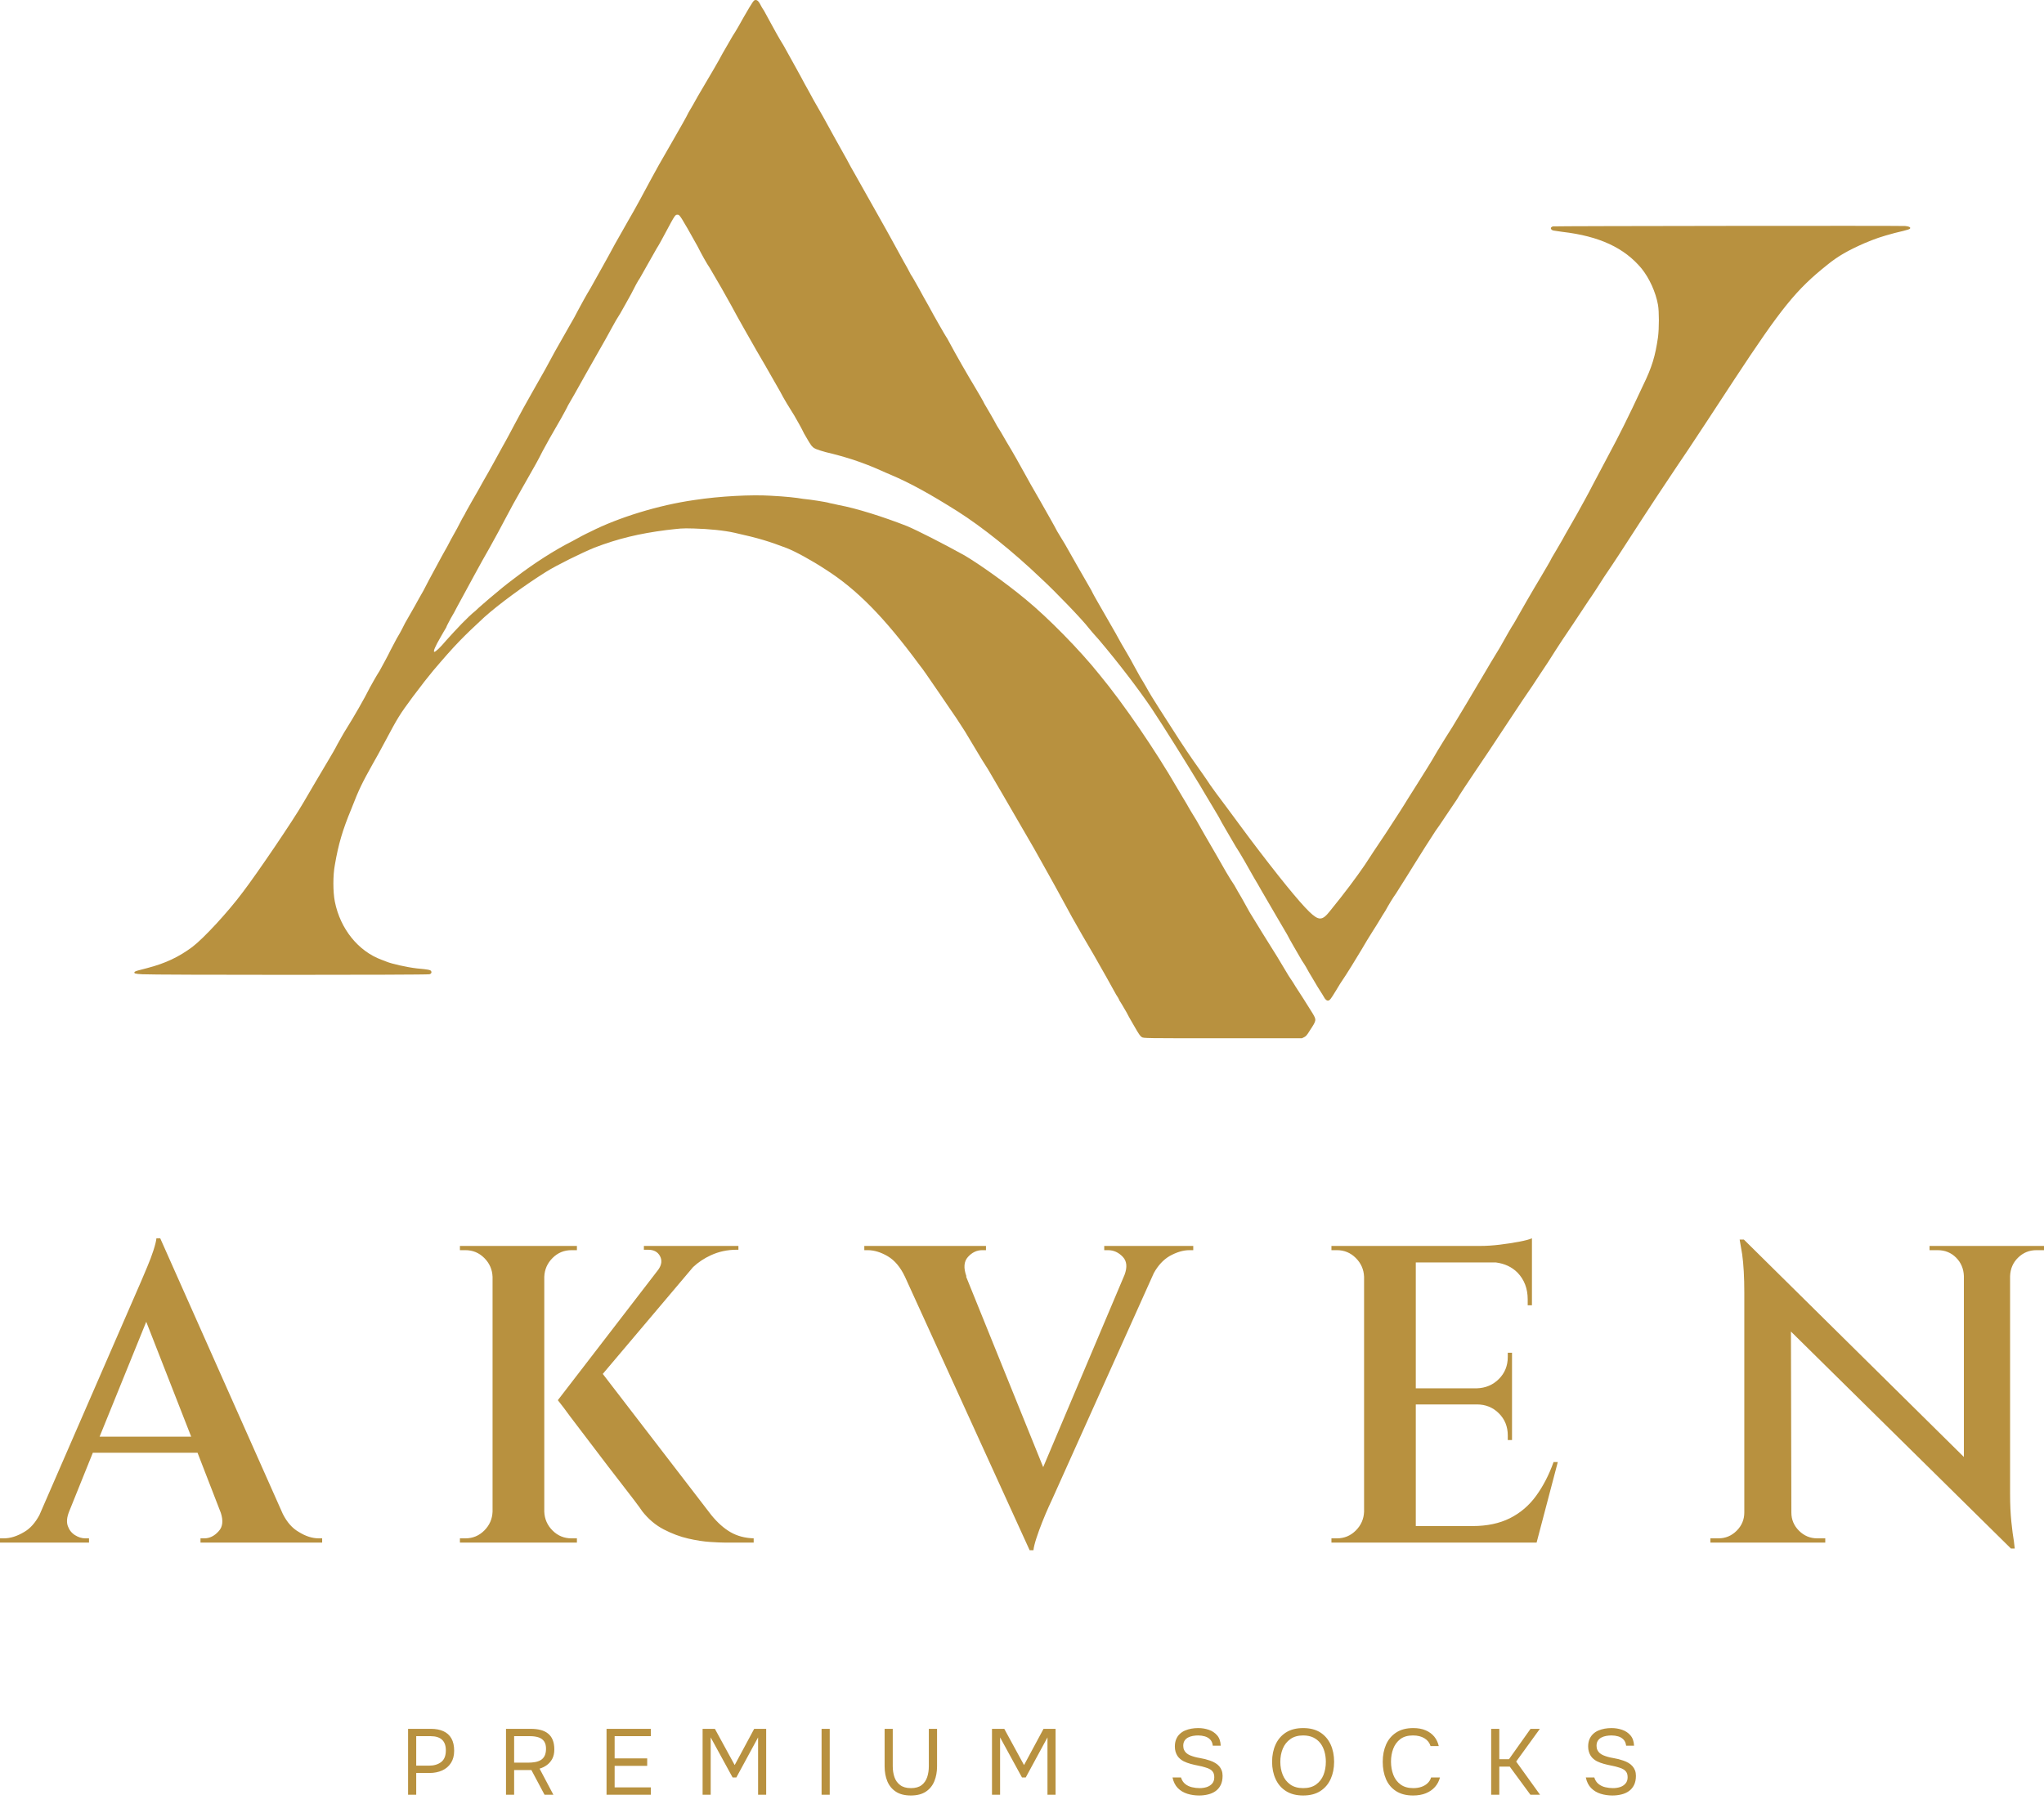
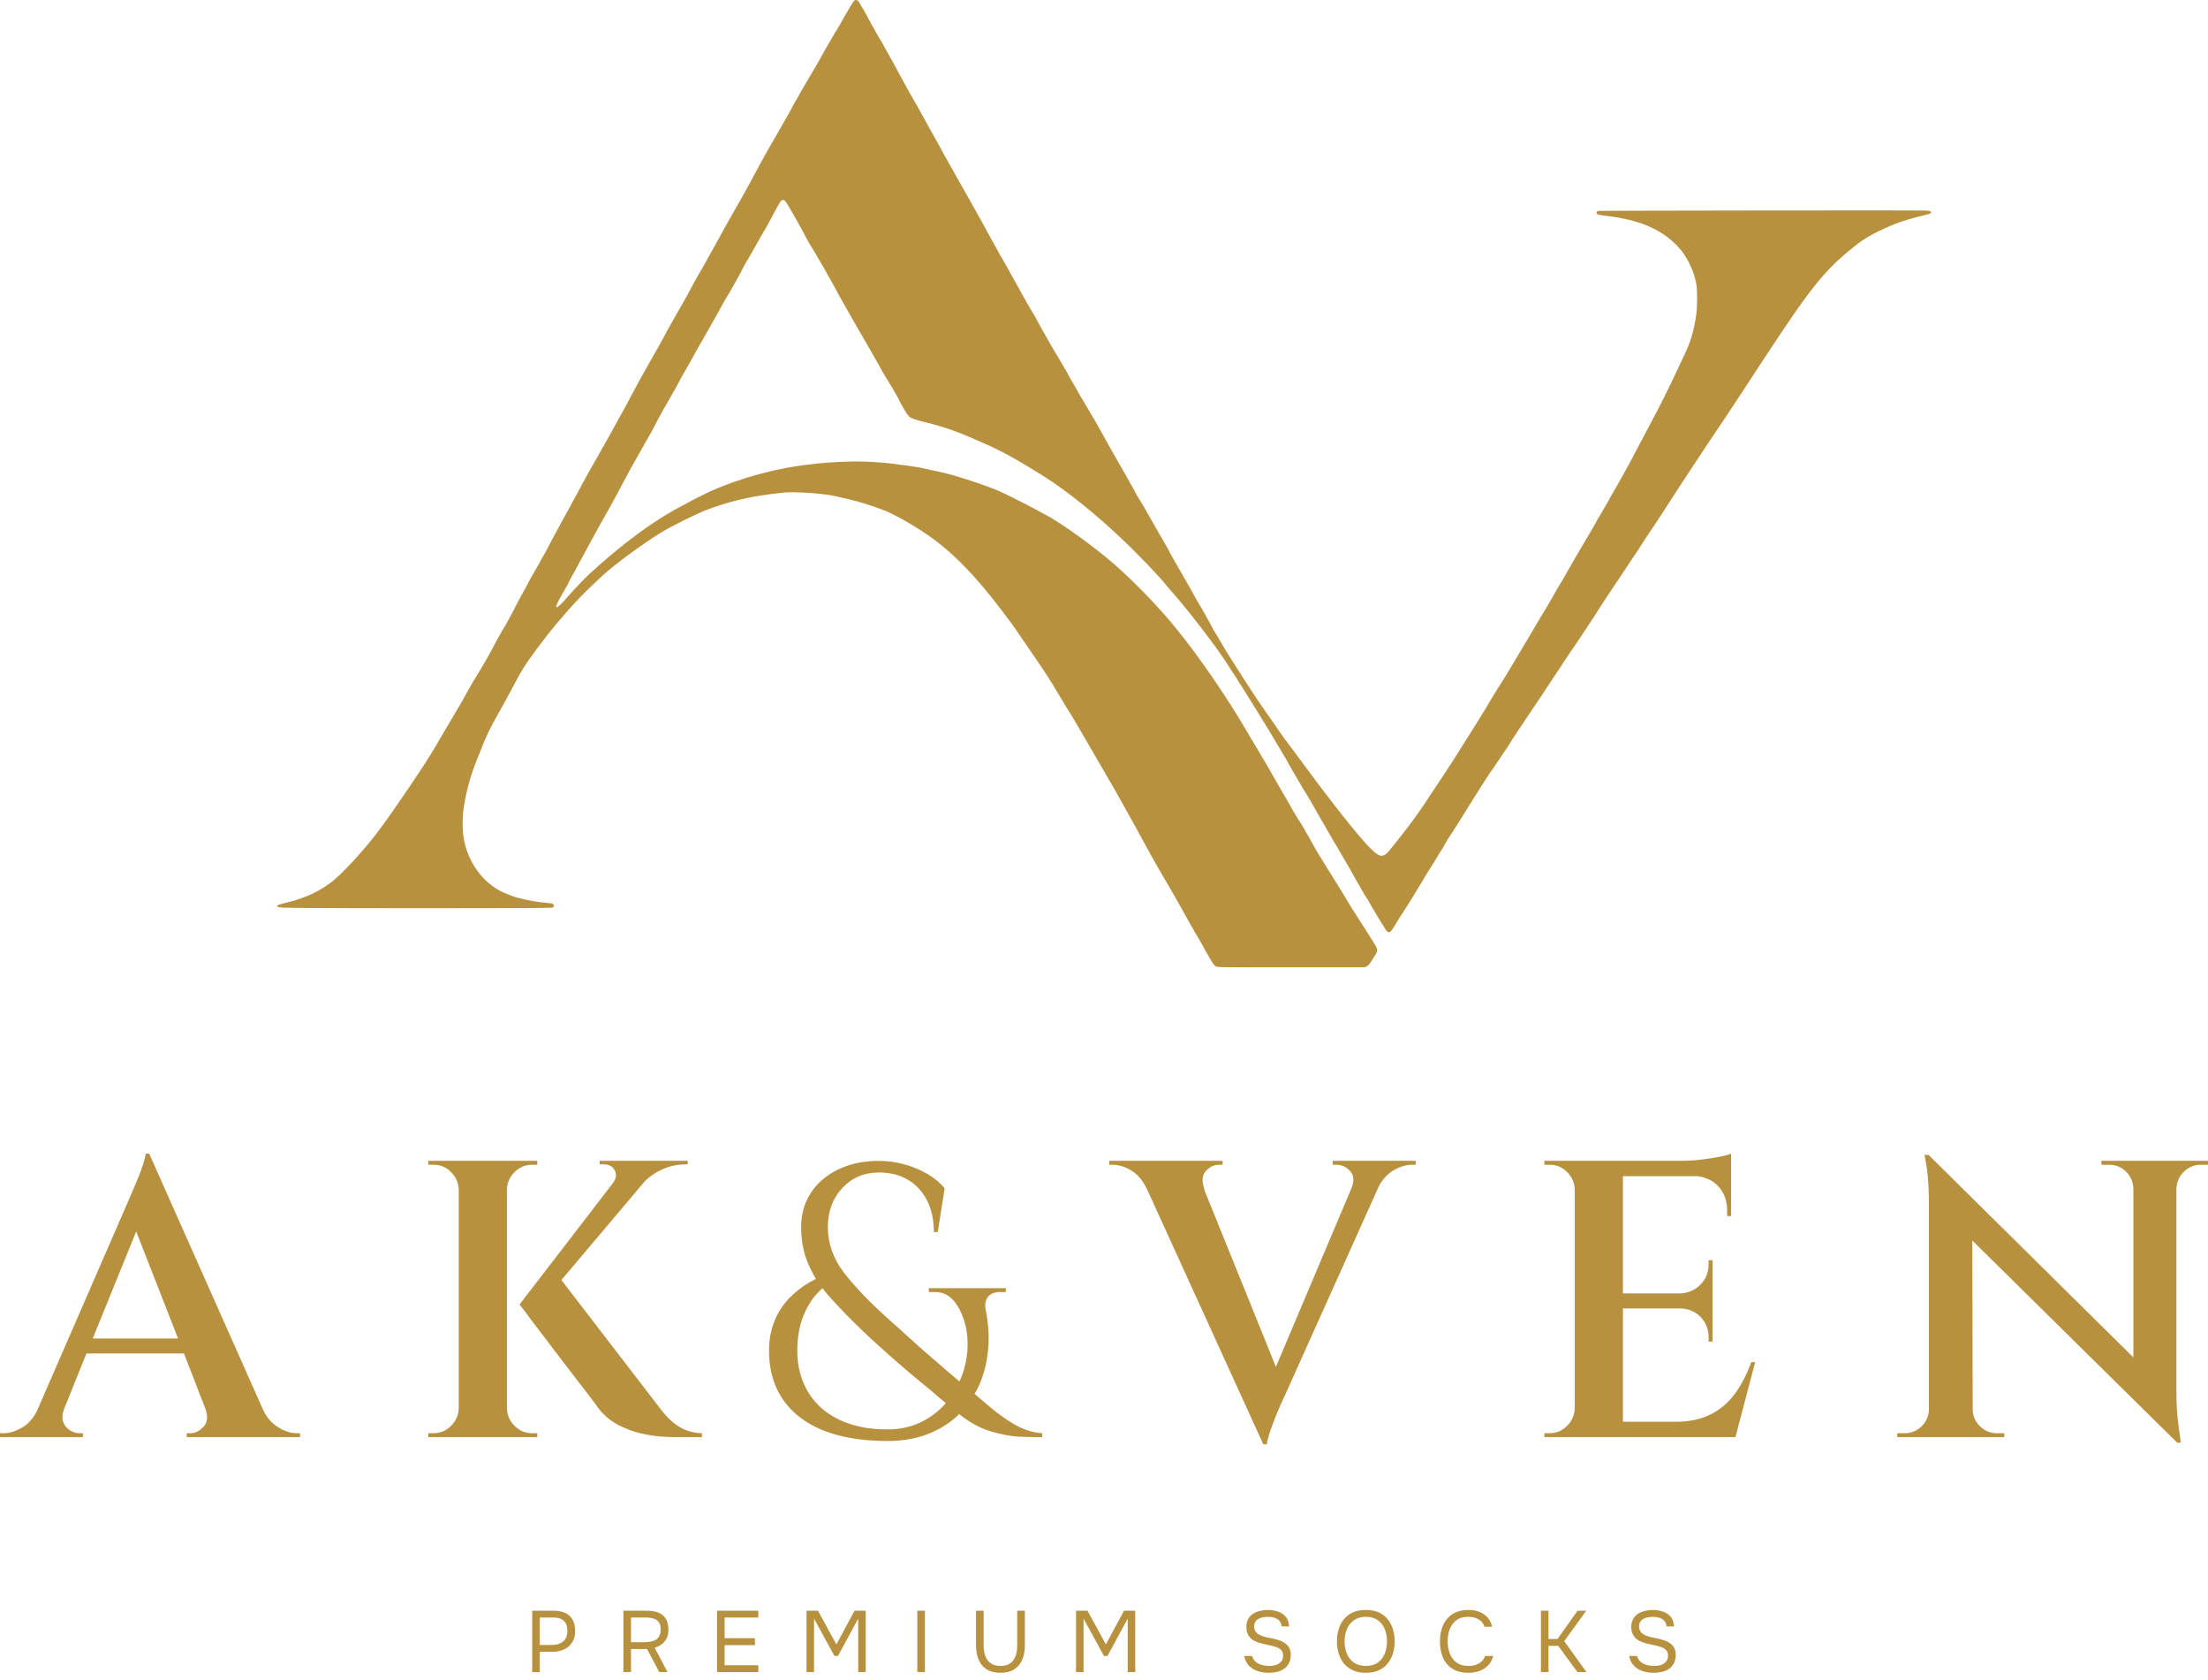
- <svg xmlns="http://www.w3.org/2000/svg" viewBox="0 0 482.2 425.5" role="img" aria-label="AKVEN">
-   <g transform="translate(31.56 0) scale(0.92105)">
+ <svg xmlns="http://www.w3.org/2000/svg" viewBox="0 0 559.29 425.5" role="img" aria-label="AK&amp;VEN">
+   <g transform="translate(70.1 0) scale(0.92105)">
    <path fill="#B8913F" fill-rule="evenodd" d="M258.2 265.7C257.8 265.5 257.4 264.9 256.2 262.8C255.8 262.1 254.9 260.6 254.3 259.4C253.6 258.2 252.8 256.8 252.5 256.4C252.3 255.9 251.9 255.2 251.6 254.8C251.3 254.3 250.2 252.3 249.1 250.3C246.3 245.3 245.7 244.3 243 239.7C240.5 235.3 239.9 234.3 238.2 231.1C234.9 225 233.2 222.1 230.6 217.4C222.8 204 221.3 201.3 218.8 197.1C218 195.9 216.6 193.6 215.6 191.9C214.6 190.2 213.4 188.2 212.9 187.4C212.4 186.6 211.4 185.1 210.7 184C209.9 182.9 208 180 206.4 177.7C202.6 172.2 202.6 172.1 201.2 170.3C192.2 158.1 185.2 151 177.2 145.9C173.7 143.6 169.5 141.3 167.2 140.4C162.7 138.7 160.2 137.9 153.9 136.5C151.3 135.9 147.2 135.5 143.5 135.4C140.1 135.3 140.1 135.4 136.4 135.8C129.4 136.7 124 138 118 140.3C114.8 141.6 108.3 144.8 105.6 146.5C100 150 93.5 154.8 89.8 158.1C84.3 163.2 82.3 165.2 76.7 171.8C75.3 173.5 74.1 175 71.4 178.6C68 183.2 67.6 183.9 64.4 189.9C63.3 192 61.8 194.7 61.1 195.9C58.6 200.4 57.7 202.1 55.7 207.3C53.5 212.6 52.4 216.3 51.5 221.6C51 224.2 51 228.5 51.5 231C52.9 238 57.5 243.7 63.5 245.9C64 246.1 64.6 246.3 64.8 246.4C66 246.9 69.9 247.8 72.5 248.1C75.8 248.4 75.8 248.5 76.1 248.7C76.4 249.1 76.2 249.5 75.7 249.6C75.1 249.8 4.9 249.8 2.2 249.6C0.3 249.5 0 249.4 0.2 249C0.4 248.8 1.1 248.6 3.5 248C8.1 246.8 11.5 245.2 15 242.6C17.9 240.4 24.1 233.7 27.9 228.6C31.5 223.9 40.8 210.2 43.4 205.7C45 203 48 197.8 50 194.5C50.6 193.5 51.6 191.8 52.2 190.6C52.9 189.4 53.8 187.7 54.4 186.8C56.4 183.6 59 179.1 60.5 176.1C61 175.2 62.1 173.2 63 171.8C63.8 170.3 65.1 168 65.7 166.7C66.4 165.4 67.3 163.6 67.8 162.8C68.3 162 69 160.6 69.5 159.6C70 158.7 71.1 156.8 71.9 155.4C72.7 154 73.7 152.1 74.2 151.3C74.9 149.9 75.8 148.2 78.9 142.5C79.3 141.7 80 140.6 80.3 140C80.6 139.4 81.7 137.3 82.8 135.4C83.8 133.4 84.7 131.8 84.8 131.7C84.8 131.6 85.6 130.2 86.5 128.6C87.5 126.9 88.8 124.6 89.5 123.3C90.2 122.1 91.4 120 92.1 118.7C94.1 115 95.2 113.1 95.3 112.9C95.3 112.9 96.4 110.9 97.6 108.6C98.8 106.3 100.8 102.7 102 100.6C103.2 98.5 104.7 95.8 105.4 94.6C107.1 91.4 108.2 89.4 111.7 83.3C112.3 82.3 113.3 80.5 113.9 79.3C114.6 78 115.9 75.6 117 73.8C119.6 69.1 120.9 66.9 123.2 62.6C124.3 60.6 125.9 57.9 126.6 56.6C128.2 53.9 130.9 48.9 132.6 45.7C134 43.1 134.4 42.4 138.2 35.8C139.8 33 141.6 29.9 142.1 28.8C142.7 27.8 143.8 25.9 144.5 24.6C148.1 18.5 149.7 15.8 150.8 13.7C151.5 12.5 152.7 10.4 153.4 9.2C154.2 8 155.4 5.9 156.1 4.6C158.7 0.1 158.8 0 159.3 0C159.7 0 160 0.3 160.4 1C160.5 1.2 160.9 2 161.4 2.7C161.8 3.4 162.6 4.9 163.2 6C163.8 7.1 165.2 9.7 166.4 11.6C168.5 15.4 170.7 19.3 171.9 21.6C172.3 22.3 173.3 24.1 174.1 25.6C174.9 27 176 28.9 176.5 29.8C177.6 31.8 181 38 182.6 40.8C183.3 42.1 184.2 43.8 184.7 44.6C186.2 47.2 187.7 50 190.5 54.9C192.4 58.3 193.1 59.5 193.8 60.8C194.6 62.3 196.1 65 197.2 67C197.8 68 198.6 69.5 199 70.3C199.5 71 200.4 72.7 201.1 73.9C201.8 75.2 202.9 77.2 203.6 78.4C204.3 79.7 205.4 81.7 206.1 82.9C206.8 84.1 207.8 85.9 208.4 86.8C210.8 91.3 213.7 96.3 215.4 99.1C216.4 100.8 217.6 102.8 217.9 103.5C218.3 104.2 219.1 105.5 219.6 106.4C220.1 107.3 220.8 108.5 221.1 109.1C221.5 109.7 222.6 111.5 223.6 113.3C225.3 116.1 226.8 118.8 228.4 121.7C228.7 122.3 230.4 125.3 232.2 128.4C233.9 131.4 235.9 134.9 236.5 136.1C237.2 137.2 238.1 138.8 238.5 139.4C239.4 141 244 149.1 245.3 151.3C245.7 152.2 246.6 153.7 247.1 154.6C247.6 155.5 248.8 157.6 249.8 159.3C250.8 161 252.2 163.5 252.9 164.8C254.4 167.4 255.1 168.5 256.1 170.4C256.5 171.1 257.2 172.4 257.7 173.3C258.2 174.1 258.9 175.3 259.3 176C260 177.3 261.4 179.6 262.7 181.6C266.7 187.9 269.3 191.9 271.4 194.9C273.1 197.3 274.8 199.7 275.7 201.1C276.1 201.7 278 204.3 279.9 206.8C281.8 209.4 284.5 213 285.9 214.9C292.9 224.2 298.5 231.1 301.1 233.6C303.5 235.9 304.4 235.9 306.3 233.5C310.3 228.6 313.1 224.8 315.3 221.6C316 220.5 318.5 216.7 320.8 213.3C323.1 209.8 325.6 205.9 326.3 204.7C327.1 203.5 328.1 201.8 328.7 200.9C330.8 197.5 331.9 195.9 333.9 192.4C335.1 190.4 336.8 187.7 337.7 186.3C339.1 184 342.9 177.7 346 172.4C346.5 171.5 348.3 168.5 349.9 165.9C351.4 163.2 353 160.4 353.5 159.7C354.9 157.2 358.4 151.1 360.4 147.8C361.5 145.9 362.8 143.8 363.2 142.9C363.7 142.1 364.9 140 365.9 138.3C366.8 136.6 368.6 133.6 369.7 131.6C370.8 129.6 372.6 126.4 373.6 124.4C375.4 121 375.7 120.4 378.1 115.9C380.1 112.2 382.8 106.9 386.5 98.9C388.9 94 389.7 91.2 390.4 86.4C390.7 84.1 390.7 79.8 390.4 78.1C389.8 74.8 388.2 71.3 386.2 68.8C381.8 63.5 375.4 60.5 365.9 59.4C364.7 59.2 363.6 59.1 363.4 59C362.8 58.7 362.8 58.2 363.5 58C363.9 57.9 452.2 57.8 453.7 57.9C454.7 58 455 58.2 455 58.4C455 58.7 454.8 58.8 451 59.7C447.3 60.7 446.2 61.1 443.3 62.3C439.2 64.1 436.5 65.6 433.7 67.9C425.8 74.2 422 78.9 409.9 97.3C405.6 103.9 400 112.4 398.2 115.1C397.8 115.7 396.6 117.5 395.5 119.1C394.4 120.7 393 122.9 392.3 123.9C390.6 126.4 382.7 138.5 380.6 141.8C379.7 143.2 377.9 145.9 376.6 147.8C375.4 149.7 373.6 152.5 372.6 153.9C369.5 158.6 367.3 161.9 365.8 164.1C365 165.3 363.4 167.8 362.2 169.7C361 171.5 359.2 174.2 358.3 175.6C357.3 177 354.3 181.5 351.6 185.6C348.9 189.7 345.2 195.3 343.4 197.9C341.6 200.6 339.5 203.7 338.9 204.8C338.2 205.8 336.9 207.8 336 209.1C335.1 210.5 333.9 212.2 333.4 212.9C332 215 329.5 219 328 221.4C326.7 223.5 325.9 224.8 323.3 228.9C322.5 230 321.3 232 320.6 233.3C319.8 234.5 318.5 236.8 317.5 238.3C316.6 239.7 315.2 242 314.4 243.4C312.7 246.2 311.1 248.9 309 252C308.3 253.2 307.4 254.6 307.1 255.1C306.4 256.2 306.1 256.5 305.6 256.3C305.4 256.2 305.1 255.9 305 255.7C304.9 255.5 304.1 254.2 303.2 252.8C302.4 251.4 301.4 249.8 301 249.1C300.7 248.5 299.9 247.1 299.2 246.1C297.7 243.5 296.1 240.8 295.4 239.4C294.3 237.6 291.1 232 288.8 228.1C288.3 227.2 287.5 225.8 287 225C285.6 222.5 283.4 218.6 282.2 216.8C280.2 213.3 278.8 211.1 277.9 209.3C276.8 207.4 275.8 205.8 274.8 204.1C274.4 203.4 273.7 202.3 273.2 201.4C269.5 195.3 263.9 186.3 260.7 181.5C257.4 176.6 252.2 169.8 247.2 163.9C246.1 162.7 245 161.4 244.6 160.9C243.1 158.9 236 151.5 232.4 148.2C225.2 141.3 217.3 135 211 131C204 126.6 199 123.8 193.8 121.6C193 121.3 192 120.8 191.5 120.6C186.8 118.5 182.6 117.1 177.1 115.8C175 115.2 174.2 114.9 173.8 114.4C173.5 114.2 172.6 112.7 171.7 111.1C170.9 109.4 169.7 107.4 169.2 106.5C168 104.6 166.4 102 165.6 100.4C162.3 94.6 160.4 91.3 159.5 89.8C157.8 86.8 154.8 81.6 153 78.2C151.3 75.1 149.8 72.5 147.5 68.6C146.8 67.6 145.4 65.1 144.4 63.1C140 55.2 139.8 55 139.3 55C138.7 55 138.7 54.9 136.2 59.6C135.5 60.9 134.5 62.8 133.9 63.7C132 67.1 130.2 70.2 129.6 71.3C129.2 71.8 128.2 73.7 127.4 75.3C126.5 77 125.2 79.2 124.6 80.3C123.9 81.4 123 82.9 122.6 83.7C121.7 85.4 121.3 86.1 115.9 95.6C113.5 99.9 111.7 103.1 111.2 103.9C111 104.4 110.2 105.8 109.5 107.1C106.6 112.1 106 113.2 104.7 115.6C103.5 118 102.7 119.4 100.7 122.9C100.2 123.7 98.7 126.5 97.2 129.1C95.8 131.8 94 135 93.3 136.4C92.6 137.7 91.6 139.5 91.1 140.4C90.3 141.8 88.2 145.5 87.2 147.4C86.7 148.3 84.1 153.1 82.8 155.5C82.4 156.3 81.7 157.6 81.2 158.4C80.8 159.2 80.2 160.2 80 160.8C79.7 161.3 79.1 162.3 78.6 163.2C77.2 165.6 76.6 167 77 167C77.3 167 78.5 165.9 80 164.1C82.7 161.1 85.5 158.1 87.5 156.5C88.4 155.6 90 154.3 91 153.4C94.1 150.8 94.9 150.1 97.7 148C102.5 144.3 108 140.8 112.4 138.6C113.6 137.9 115.7 136.8 117 136.2C124.1 132.6 134.4 129.4 143.6 128.1C150.1 127.1 158.3 126.7 163.1 127C167 127.2 169.7 127.5 171.4 127.8C172.3 127.9 174.1 128.1 175.2 128.3C176.4 128.5 177.7 128.7 178.3 128.9C178.8 129 179.8 129.2 180.6 129.4C185 130.2 192 132.4 198.1 134.8C200.9 136 207.2 139.2 212.8 142.3C216.5 144.5 223.2 149.2 228.5 153.6C234.1 158.2 242.3 166.5 247.4 172.9C253.6 180.4 261.7 192.3 267.2 201.8C267.8 202.8 268.9 204.7 269.7 206C270.4 207.3 271.6 209.2 272.2 210.2C272.8 211.2 273.7 212.9 274.3 213.9C274.9 214.9 276.2 217.2 277.2 218.9C279 222.1 280.6 224.9 281.9 226.8C282.2 227.4 283.1 228.9 283.8 230.1C284.5 231.4 285.4 233 285.8 233.7C287 235.7 290.9 242 292.8 245C293.7 246.5 295.1 248.8 295.8 250C296.6 251.2 297.4 252.4 297.6 252.8C298.2 253.7 300.9 257.9 301.8 259.4C303 261.4 303 261.3 301.1 264.2C300.5 265.2 300.2 265.5 299.8 265.7L299.2 266L278.9 266C258.8 266 258.6 266 258.2 265.7Z" />
  </g>
-   <path transform="translate(2.2 364)" fill="#B8913F" d="M34.70-71.80L35.60-71.80L64.50-6.80Q66-3.80 68.30-2.50Q70.70-1 73-1L73.80-1L73.80 0L45.10 0L45.10-1L46-1Q47.90-1 49.40-2.70Q50.80-4.20 49.90-7L44.40-21.20L19.70-21.20L14.10-7.30Q13.30-5.30 13.80-3.90Q14.30-2.50 15.50-1.75Q16.70-1 17.90-1L18.80-1L18.80 0L-2.20 0L-2.20-1L-1.30-1Q1-1 3.50-2.50Q5.60-3.70 7.10-6.50L30.20-59.60Q30.40-60 31.05-61.55Q31.70-63.10 32.55-65.10Q33.40-67.10 34-68.95Q34.60-70.80 34.70-71.80M42.90-25L32.30-52.10L21.30-25L42.90-25M114-7.30L114-62.70Q113.90-65.30 112.05-67.15Q110.20-69 107.60-69L106.30-69L106.30-70L133.90-70L133.90-69L132.60-69Q130-69 128.15-67.15Q126.30-65.30 126.20-62.70L126.20-7.30Q126.30-4.70 128.15-2.85Q130-1 132.60-1L133.90-1L133.90 0L106.30 0L106.30-1L107.60-1Q110.20-1 112.05-2.85Q113.90-4.70 114-7.30M149.70-70L172-70L172-69.10L171.60-69.10Q168.30-69.10 165.50-67.80Q163.10-66.70 161.30-65L140-39.80L165.60-6.50Q167.80-3.80 170.15-2.45Q172.50-1.10 175.60-1L175.60 0L168.70 0Q167.60 0 165.30-0.15Q163-0.30 160.15-0.95Q157.30-1.60 154.40-3.10Q151.50-4.60 149.30-7.40Q149-7.90 147.45-9.95Q145.90-12 143.60-14.95Q141.30-17.90 138.85-21.15Q136.40-24.40 134.25-27.20Q132.10-30 130.80-31.80L129.40-33.60L153.10-64.40Q154.30-66.10 153.50-67.60Q152.70-69.10 150.70-69.10L149.70-69.10L149.70-70M241.60 1.80L240.70 1.80L211.30-62.70Q209.70-66.10 207.25-67.55Q204.80-69 202.50-69L201.70-69L201.70-70L230.40-70L230.40-69L229.50-69Q227.60-69 226.15-67.40Q224.70-65.80 225.80-62.80L225.70-62.80L243.90-17.80L263.10-63.20Q264.10-65.90 262.70-67.40Q261.20-69 259.20-69L258.30-69L258.30-70L279.30-70L279.30-69L278.40-69Q276.20-69 273.70-67.60Q271.50-66.30 270-63.60L246.10-10.40Q245.90-10 245.20-8.45Q244.50-6.90 243.70-4.90Q242.90-2.90 242.30-1.05Q241.70 0.80 241.60 1.80M364.30-19L365.30-19L360.30 0L311.90 0L311.90-1L313.20-1Q315.80-1 317.65-2.85Q319.50-4.70 319.60-7.30L319.60-62.70Q319.50-65.30 317.65-67.15Q315.80-69 313.20-69L311.90-69L311.90-70L347-70Q349.20-70 351.65-70.30Q354.10-70.60 356.20-71Q358.30-71.40 359.20-71.80L359.20-56L358.20-56L358.20-57.40Q358.20-61.20 355.80-63.70Q353.80-65.70 350.70-66.10L331.80-66.10L331.80-36.40L346.20-36.40Q349.30-36.50 351.40-38.60Q353.50-40.70 353.50-43.80L353.50-44.80L354.50-44.80L354.50-24.20L353.50-24.20L353.50-25.30Q353.50-28.40 351.40-30.50Q349.30-32.60 346.20-32.60L331.80-32.60L331.80-3.90L345.20-3.90Q350.30-3.90 354-5.75Q357.70-7.60 360.20-11.05Q362.70-14.50 364.30-19M408.20-71.50L409.20-71.50L461.10-20.20L461.10-62.90Q461-65.50 459.25-67.25Q457.50-69 454.90-69L453-69L453-70L480-70L480-69L478.20-69Q475.70-69 473.90-67.25Q472.10-65.50 472-62.90L472-11.40Q472-7.80 472.30-4.90Q472.60-2 472.90-0.30L473.10 1.40L472.20 1.40L420.30-49.80L420.40-7.10Q420.40-4.60 422.20-2.80Q424-1 426.50-1L428.40-1L428.40 0L401.30 0L401.30-1L403.20-1Q405.70-1 407.50-2.80Q409.30-4.60 409.30-7.10L409.30-59Q409.30-64.40 408.80-68" />
-   <path transform="translate(94.36 423.5)" fill="#B8913F" d="M3.83 0L1.91 0L1.91-15.55L7.30-15.55Q9.02-15.55 10.25-14.99Q11.48-14.43 12.13-13.29Q12.78-12.14 12.78-10.38Q12.78-8.67 12.02-7.49Q11.26-6.31 9.94-5.72Q8.62-5.13 6.91-5.13L3.83-5.13L3.83 0M3.83-13.82L3.83-6.86L6.82-6.86Q8.60-6.86 9.71-7.71Q10.82-8.56 10.82-10.47Q10.82-12.14 9.92-12.98Q9.02-13.82 7.22-13.82L3.83-13.82M26.93 0L25.01 0L25.01-15.55L30.84-15.55Q32.14-15.55 33.16-15.29Q34.19-15.03 34.91-14.45Q35.64-13.88 36.02-12.95Q36.41-12.01 36.41-10.69Q36.41-9.39 35.93-8.48Q35.44-7.57 34.65-7Q33.86-6.42 32.93-6.16L36.19 0L34.10 0L31-5.83L26.93-5.83L26.93 0M26.93-13.82L26.93-7.57L30.23-7.57Q31.09-7.57 31.84-7.70Q32.60-7.83 33.19-8.17Q33.77-8.51 34.10-9.14Q34.43-9.77 34.45-10.76Q34.47-11.88 34.03-12.55Q33.59-13.22 32.74-13.52Q31.88-13.82 30.65-13.82L26.93-13.82M59.18 0L48.73 0L48.73-15.55L59.18-15.55L59.18-13.82L50.64-13.82L50.64-8.58L58.32-8.58L58.32-6.82L50.64-6.82L50.64-1.74L59.18-1.74L59.18 0M73.30 0L71.39 0L71.39-15.55L74.29-15.55L78.96-7L83.56-15.55L86.39-15.55L86.39 0L84.48 0L84.48-13.53L79.35-4.07L78.47-4.07L73.30-13.53L73.30 0M101.38 0L99.46 0L99.46-15.55L101.38-15.55L101.38 0M120.52 0.18Q118.34 0.18 116.97-0.73Q115.61-1.63 114.97-3.18Q114.33-4.73 114.33-6.71L114.33-15.55L116.25-15.55L116.25-6.73Q116.25-5.32 116.65-4.15Q117.06-2.97 118.01-2.27Q118.95-1.56 120.54-1.56Q122.14-1.56 123.06-2.27Q123.97-2.97 124.37-4.15Q124.76-5.32 124.76-6.73L124.76-15.55L126.70-15.55L126.70-6.71Q126.70-4.75 126.06-3.19Q125.42-1.63 124.06-0.73Q122.69 0.18 120.52 0.18M141.57 0L139.66 0L139.66-15.55L142.56-15.55L147.22-7L151.82-15.55L154.66-15.55L154.66 0L152.75 0L152.75-13.53L147.62-4.07L146.74-4.07L141.57-13.53L141.57 0M188.52 0.18Q187.04 0.18 185.74-0.23Q184.43-0.64 183.50-1.57Q182.58-2.51 182.25-4.07L184.25-4.07Q184.56-3.08 185.25-2.53Q185.94-1.98 186.85-1.77Q187.75-1.56 188.65-1.56Q189.55-1.56 190.33-1.81Q191.11-2.07 191.61-2.64Q192.10-3.21 192.10-4.11Q192.10-4.82 191.85-5.26Q191.60-5.70 191.15-5.97Q190.70-6.25 190.08-6.42Q189.27-6.69 188.34-6.86Q187.42-7.04 186.53-7.28Q185.64-7.52 184.87-7.90Q184.45-8.12 184.06-8.44Q183.68-8.76 183.40-9.18Q183.13-9.61 182.96-10.16Q182.80-10.71 182.80-11.37Q182.80-12.36 183.11-13.09Q183.41-13.82 183.94-14.32Q184.47-14.83 185.17-15.14Q185.88-15.44 186.68-15.59Q187.48-15.73 188.30-15.73Q189.64-15.73 190.82-15.32Q191.99-14.92 192.78-14.01Q193.56-13.11 193.62-11.57L191.75-11.57Q191.64-12.50 191.14-13.02Q190.63-13.55 189.88-13.77Q189.13-13.99 188.30-13.99Q187.68-13.99 187.06-13.88Q186.43-13.77 185.91-13.50Q185.39-13.22 185.09-12.75Q184.78-12.28 184.78-11.55Q184.78-10.98 184.99-10.54Q185.20-10.10 185.56-9.80Q185.92-9.50 186.36-9.31Q187.42-8.87 188.71-8.66Q189.99-8.45 191.11-8.05Q191.77-7.83 192.32-7.50Q192.87-7.17 193.26-6.73Q193.64-6.29 193.85-5.73Q194.06-5.17 194.06-4.47Q194.06-3.19 193.62-2.30Q193.18-1.41 192.41-0.86Q191.64-0.31 190.64-0.07Q189.64 0.18 188.52 0.18M213.07 0.18Q210.65 0.18 209.02-0.86Q207.39-1.89 206.57-3.70Q205.74-5.50 205.74-7.77Q205.74-10.05 206.57-11.86Q207.39-13.66 209.02-14.70Q210.65-15.73 213.07-15.73Q215.49-15.73 217.11-14.70Q218.72-13.66 219.55-11.86Q220.37-10.05 220.37-7.77Q220.37-5.50 219.55-3.70Q218.72-1.89 217.11-0.86Q215.49 0.18 213.07 0.18M213.07-1.56Q214.92-1.56 216.11-2.41Q217.29-3.26 217.86-4.66Q218.42-6.07 218.42-7.77Q218.42-9.04 218.10-10.17Q217.78-11.31 217.12-12.17Q216.46-13.02 215.45-13.51Q214.43-13.99 213.07-13.99Q211.24-13.99 210.05-13.13Q208.85-12.28 208.26-10.87Q207.68-9.46 207.68-7.77Q207.68-6.09 208.25-4.69Q208.82-3.28 210.02-2.42Q211.22-1.56 213.07-1.56M238.99 0.18Q236.59 0.18 234.99-0.85Q233.40-1.87 232.62-3.66Q231.84-5.46 231.84-7.77Q231.84-10.05 232.63-11.85Q233.42-13.64 235.02-14.68Q236.61-15.73 239.03-15.73Q240.75-15.73 241.99-15.19Q243.23-14.65 244-13.71Q244.77-12.76 245.06-11.48L243.12-11.48Q242.79-12.63 241.70-13.31Q240.61-13.99 238.96-13.99Q237.12-13.99 235.98-13.12Q234.85-12.25 234.32-10.86Q233.79-9.46 233.79-7.83Q233.79-6.12 234.34-4.69Q234.89-3.26 236.06-2.41Q237.23-1.56 239.03-1.56Q240.13-1.56 241-1.87Q241.87-2.18 242.45-2.75Q243.03-3.32 243.25-4.07L245.34-4.07Q245.01-2.79 244.17-1.84Q243.32-0.88 242.02-0.35Q240.72 0.18 238.99 0.18M259.34 0L257.42 0L257.42-15.55L259.34-15.55L259.34-8.38L261.62-8.38L266.71-15.55L268.91-15.55L263.32-7.83L268.95 0L266.68 0L261.80-6.64L259.34-6.64L259.34 0M286.02 0.18Q284.55 0.18 283.24-0.23Q281.93-0.64 281.01-1.57Q280.08-2.51 279.75-4.07L281.75-4.07Q282.06-3.08 282.76-2.53Q283.45-1.98 284.35-1.77Q285.25-1.56 286.15-1.56Q287.06-1.56 287.84-1.81Q288.62-2.07 289.11-2.64Q289.61-3.21 289.61-4.11Q289.61-4.82 289.36-5.26Q289.10-5.70 288.65-5.97Q288.20-6.25 287.58-6.42Q286.77-6.69 285.85-6.86Q284.92-7.04 284.03-7.28Q283.14-7.52 282.37-7.90Q281.95-8.12 281.57-8.44Q281.18-8.76 280.91-9.18Q280.63-9.61 280.47-10.16Q280.30-10.71 280.30-11.37Q280.30-12.36 280.61-13.09Q280.92-13.82 281.45-14.32Q281.97-14.83 282.68-15.14Q283.38-15.44 284.19-15.59Q284.99-15.73 285.80-15.73Q287.14-15.73 288.32-15.32Q289.50-14.92 290.28-14.01Q291.06-13.11 291.13-11.57L289.26-11.57Q289.15-12.50 288.64-13.02Q288.13-13.55 287.39-13.77Q286.64-13.99 285.80-13.99Q285.19-13.99 284.56-13.88Q283.93-13.77 283.42-13.50Q282.90-13.22 282.59-12.75Q282.28-12.28 282.28-11.55Q282.28-10.98 282.49-10.54Q282.70-10.10 283.06-9.80Q283.43-9.50 283.87-9.31Q284.92-8.87 286.21-8.66Q287.50-8.45 288.62-8.05Q289.28-7.83 289.83-7.50Q290.38-7.17 290.76-6.73Q291.15-6.29 291.36-5.73Q291.57-5.17 291.57-4.47Q291.57-3.19 291.13-2.30Q290.69-1.41 289.92-0.86Q289.15-0.31 288.15-0.07Q287.14 0.18 286.02 0.18" />
+   <path transform="translate(2.2 364)" fill="#B8913F" d="M34.70-71.80L35.60-71.80L64.50-6.80Q66-3.80 68.30-2.50Q70.70-1 73-1L73.80-1L73.80 0L45.10 0L45.10-1L46-1Q47.90-1 49.40-2.70Q50.80-4.20 49.90-7L44.40-21.20L19.70-21.20L14.10-7.30Q13.30-5.30 13.80-3.90Q14.30-2.50 15.50-1.75Q16.70-1 17.90-1L18.80-1L18.80 0L-2.20 0L-2.20-1L-1.30-1Q1-1 3.50-2.50Q5.60-3.70 7.10-6.50L30.20-59.60Q30.40-60 31.05-61.55Q31.70-63.10 32.55-65.10Q33.40-67.10 34-68.95Q34.60-70.80 34.70-71.80M42.90-25L32.30-52.10L21.30-25L42.90-25M114-7.30L114-62.70Q113.90-65.30 112.05-67.15Q110.20-69 107.60-69L106.30-69L106.30-70L133.90-70L133.90-69L132.60-69Q130-69 128.15-67.15Q126.30-65.30 126.20-62.70L126.20-7.30Q126.30-4.70 128.15-2.85Q130-1 132.60-1L133.90-1L133.90 0L106.30 0L106.30-1L107.60-1Q110.20-1 112.05-2.85Q113.90-4.70 114-7.30M149.70-70L172-70L172-69.10L171.60-69.10Q168.30-69.10 165.50-67.80Q163.10-66.70 161.30-65L140-39.80L165.60-6.50Q167.80-3.80 170.15-2.45Q172.50-1.10 175.60-1L175.60 0L168.70 0Q167.60 0 165.30-0.15Q163-0.30 160.15-0.95Q157.30-1.60 154.40-3.10Q151.50-4.60 149.30-7.40Q149-7.90 147.45-9.95Q145.90-12 143.60-14.95Q141.30-17.90 138.85-21.15Q136.40-24.40 134.25-27.20Q132.10-30 130.80-31.80L129.40-33.60L153.10-64.40Q154.30-66.10 153.50-67.60Q152.70-69.10 150.70-69.10L149.70-69.10M318.69 1.80L317.79 1.80L288.39-62.70Q286.79-66.10 284.34-67.55Q281.89-69 279.59-69L278.79-69L278.79-70L307.49-70L307.49-69L306.59-69Q304.69-69 303.24-67.40Q301.79-65.80 302.89-62.80L302.79-62.80L320.99-17.80L340.19-63.20Q341.19-65.90 339.79-67.40Q338.29-69 336.29-69L335.39-69L335.39-70L356.39-70L356.39-69L355.49-69Q353.29-69 350.79-67.60Q348.59-66.30 347.09-63.60L323.19-10.40Q322.99-10 322.29-8.45Q321.59-6.90 320.79-4.90Q319.99-2.90 319.39-1.05Q318.79 0.80 318.69 1.80M441.39-19L442.39-19L437.39 0L388.99 0L388.99-1L390.29-1Q392.89-1 394.74-2.85Q396.59-4.70 396.69-7.30L396.69-62.70Q396.59-65.30 394.74-67.15Q392.89-69 390.29-69L388.99-69L388.99-70L424.09-70Q426.29-70 428.74-70.30Q431.19-70.60 433.29-71Q435.39-71.40 436.29-71.80L436.29-56L435.29-56L435.29-57.40Q435.29-61.20 432.89-63.70Q430.89-65.70 427.79-66.10L408.89-66.10L408.89-36.40L423.29-36.40Q426.39-36.50 428.49-38.60Q430.59-40.70 430.59-43.80L430.59-44.80L431.59-44.80L431.59-24.20L430.59-24.20L430.59-25.30Q430.59-28.40 428.49-30.50Q426.39-32.60 423.29-32.60L408.89-32.60L408.89-3.90L422.29-3.90Q427.39-3.90 431.09-5.75Q434.79-7.60 437.29-11.05Q439.79-14.50 441.39-19M485.29-71.50L486.29-71.50L538.19-20.20L538.19-62.90Q538.09-65.50 536.34-67.25Q534.59-69 531.99-69L530.09-69L530.09-70L557.09-70L557.09-69L555.29-69Q552.79-69 550.99-67.25Q549.19-65.50 549.09-62.90L549.09-11.40Q549.09-7.80 549.39-4.90Q549.69-2 549.99-0.30L550.19 1.40L549.29 1.40L497.39-49.80L497.49-7.10Q497.49-4.60 499.29-2.80Q501.09-1 503.59-1L505.49-1L505.49 0L478.39 0L478.39-1L480.29-1Q482.79-1 484.59-2.80Q486.39-4.60 486.39-7.10L486.39-59Q486.39-64.40 485.89-68" />
+   <path transform="translate(2.2 364)" fill="#B8913F" d="M220.43-69.97Q223.76-69.97 226.90-69.09Q230.04-68.21 232.68-66.69Q235.33-65.17 237.09-63.01L235.33-51.94L234.35-51.94Q234.35-56.64 232.58-60.03Q230.82-63.41 227.73-65.22Q224.65-67.03 220.43-67.03Q214.85-67.03 211.17-63.11Q207.50-59.19 207.50-53.21Q207.50-47.04 211.51-41.75Q215.53-36.46 223.08-29.69Q225.23-27.83 227.83-25.43Q230.43-23.03 233.86-20.09Q236.99-17.35 240.82-14.11Q241.40-15.29 241.80-16.56Q243.07-20.58 242.87-24.65Q242.68-28.71 240.91-32.24Q239.93-34.20 238.42-35.48Q236.90-36.75 234.54-36.75L233.07-36.75L233.07-37.73L252.58-37.73L252.58-36.75L251.11-36.75Q248.95-36.75 248.02-35.48Q247.09-34.20 247.48-32.24Q248.56-26.85 248.07-21.95Q247.58-17.05 245.72-12.94Q245.23-11.86 244.64-10.98Q246.21-9.60 247.87-8.23Q251.11-5.39 254.59-3.33Q258.06-1.27 261.79-0.98L261.79 0Q259.93 0 256.45-0.10Q252.97-0.20 248.75-1.47Q244.74-2.65 240.72-5.88Q240.62-5.68 240.52-5.59Q237.19-2.45 232.68-0.73Q228.17 0.98 222.59 0.98Q216.90 0.98 212.15 0Q207.40-0.98 203.77-2.89Q200.15-4.80 197.65-7.60Q195.15-10.39 193.87-13.96Q192.60-17.54 192.60-21.95Q192.60-24.79 193.24-27.20Q193.87-29.60 195.05-31.65Q196.23-33.71 197.84-35.33Q199.46-36.95 201.42-38.32Q202.89-39.30 204.46-40.08Q203.58-41.55 202.89-43.12Q200.73-47.53 200.73-53.21Q200.73-56.84 202.11-59.88Q203.48-62.92 206.08-65.17Q208.67-67.42 212.30-68.70Q215.92-69.97 220.43-69.97M237.39-8.62Q235.33-10.29 233.56-11.86Q230.43-14.41 227.83-16.61Q225.23-18.82 222.98-20.82Q220.73-22.83 218.57-24.79Q212.89-30.09 208.97-34.40Q207.40-36.06 206.12-37.73Q204.75-36.46 203.67-35.08Q202.30-33.12 201.42-31.02Q200.54-28.91 200.15-26.61Q199.75-24.30 199.75-21.95Q199.75-17.54 201.27-13.87Q202.79-10.19 205.68-7.55Q208.57-4.90 212.84-3.43Q217.10-1.96 222.59-1.96Q227.59-1.96 231.51-4.02Q234.94-5.78 237.39-8.62" />
+   <path transform="translate(132.9 423.5)" fill="#B8913F" d="M3.83 0L1.91 0L1.91-15.55L7.30-15.55Q9.02-15.55 10.25-14.99Q11.48-14.43 12.13-13.29Q12.78-12.14 12.78-10.38Q12.78-8.67 12.02-7.49Q11.26-6.31 9.94-5.72Q8.62-5.13 6.91-5.13L3.83-5.13L3.83 0M3.83-13.82L3.83-6.86L6.82-6.86Q8.60-6.86 9.71-7.71Q10.82-8.56 10.82-10.47Q10.82-12.14 9.92-12.98Q9.02-13.82 7.22-13.82L3.83-13.82M26.93 0L25.01 0L25.01-15.55L30.84-15.55Q32.14-15.55 33.16-15.29Q34.19-15.03 34.91-14.45Q35.64-13.88 36.02-12.95Q36.41-12.01 36.41-10.69Q36.41-9.39 35.93-8.48Q35.44-7.57 34.65-7Q33.86-6.42 32.93-6.16L36.19 0L34.10 0L31-5.83L26.93-5.83L26.93 0M26.93-13.82L26.93-7.57L30.23-7.57Q31.09-7.57 31.84-7.70Q32.60-7.83 33.19-8.17Q33.77-8.51 34.10-9.14Q34.43-9.77 34.45-10.76Q34.47-11.88 34.03-12.55Q33.59-13.22 32.74-13.52Q31.88-13.82 30.65-13.82L26.93-13.82M59.18 0L48.73 0L48.73-15.55L59.18-15.55L59.18-13.82L50.64-13.82L50.64-8.58L58.32-8.58L58.32-6.82L50.64-6.82L50.64-1.74L59.18-1.74L59.18 0M73.30 0L71.39 0L71.39-15.55L74.29-15.55L78.96-7L83.56-15.55L86.39-15.55L86.39 0L84.48 0L84.48-13.53L79.35-4.07L78.47-4.07L73.30-13.53L73.30 0M101.38 0L99.46 0L99.46-15.55L101.38-15.55L101.38 0M120.52 0.18Q118.34 0.18 116.97-0.73Q115.61-1.63 114.97-3.18Q114.33-4.73 114.33-6.71L114.33-15.55L116.25-15.55L116.25-6.73Q116.25-5.32 116.65-4.15Q117.06-2.97 118.01-2.27Q118.95-1.56 120.54-1.56Q122.14-1.56 123.06-2.27Q123.97-2.97 124.37-4.15Q124.76-5.32 124.76-6.73L124.76-15.55L126.70-15.55L126.70-6.71Q126.70-4.75 126.06-3.19Q125.42-1.63 124.06-0.73Q122.69 0.18 120.52 0.18M141.57 0L139.66 0L139.66-15.55L142.56-15.55L147.22-7L151.82-15.55L154.66-15.55L154.66 0L152.75 0L152.75-13.53L147.62-4.07L146.74-4.07L141.57-13.53L141.57 0M188.52 0.18Q187.04 0.18 185.74-0.23Q184.43-0.64 183.50-1.57Q182.58-2.51 182.25-4.07L184.25-4.07Q184.56-3.08 185.25-2.53Q185.94-1.98 186.85-1.77Q187.75-1.56 188.65-1.56Q189.55-1.56 190.33-1.81Q191.11-2.07 191.61-2.64Q192.10-3.21 192.10-4.11Q192.10-4.82 191.85-5.26Q191.60-5.70 191.15-5.97Q190.70-6.25 190.08-6.42Q189.27-6.69 188.34-6.86Q187.42-7.04 186.53-7.28Q185.64-7.52 184.87-7.90Q184.45-8.12 184.06-8.44Q183.68-8.76 183.40-9.18Q183.13-9.61 182.96-10.16Q182.80-10.71 182.80-11.37Q182.80-12.36 183.11-13.09Q183.41-13.82 183.94-14.32Q184.47-14.83 185.17-15.14Q185.88-15.44 186.68-15.59Q187.48-15.73 188.30-15.73Q189.64-15.73 190.82-15.32Q191.99-14.92 192.78-14.01Q193.56-13.11 193.62-11.57L191.75-11.57Q191.64-12.50 191.14-13.02Q190.63-13.55 189.88-13.77Q189.13-13.99 188.30-13.99Q187.68-13.99 187.06-13.88Q186.43-13.77 185.91-13.50Q185.39-13.22 185.09-12.75Q184.78-12.28 184.78-11.55Q184.78-10.98 184.99-10.54Q185.20-10.10 185.56-9.80Q185.92-9.50 186.36-9.31Q187.42-8.87 188.71-8.66Q189.99-8.45 191.11-8.05Q191.77-7.83 192.32-7.50Q192.87-7.17 193.26-6.73Q193.64-6.29 193.85-5.73Q194.06-5.17 194.06-4.47Q194.06-3.19 193.62-2.30Q193.18-1.41 192.41-0.86Q191.64-0.31 190.64-0.07Q189.64 0.18 188.52 0.18M213.07 0.18Q210.65 0.18 209.02-0.86Q207.39-1.89 206.57-3.70Q205.74-5.50 205.74-7.77Q205.74-10.05 206.57-11.86Q207.39-13.66 209.02-14.70Q210.65-15.73 213.07-15.73Q215.49-15.73 217.11-14.70Q218.72-13.66 219.55-11.86Q220.37-10.05 220.37-7.77Q220.37-5.50 219.55-3.70Q218.72-1.89 217.11-0.86Q215.49 0.18 213.07 0.18M213.07-1.56Q214.92-1.56 216.11-2.41Q217.29-3.26 217.86-4.66Q218.42-6.07 218.42-7.77Q218.42-9.04 218.10-10.17Q217.78-11.31 217.12-12.17Q216.46-13.02 215.45-13.51Q214.43-13.99 213.07-13.99Q211.24-13.99 210.05-13.13Q208.85-12.28 208.26-10.87Q207.68-9.46 207.68-7.77Q207.68-6.09 208.25-4.69Q208.82-3.28 210.02-2.42Q211.22-1.56 213.07-1.56M238.99 0.18Q236.59 0.18 234.99-0.85Q233.40-1.87 232.62-3.66Q231.84-5.46 231.84-7.77Q231.84-10.05 232.63-11.85Q233.42-13.64 235.02-14.68Q236.61-15.73 239.03-15.73Q240.75-15.73 241.99-15.19Q243.23-14.65 244-13.71Q244.77-12.76 245.06-11.48L243.12-11.48Q242.79-12.63 241.70-13.31Q240.61-13.99 238.96-13.99Q237.12-13.99 235.98-13.12Q234.85-12.25 234.32-10.86Q233.79-9.46 233.79-7.83Q233.79-6.12 234.34-4.69Q234.89-3.26 236.06-2.41Q237.23-1.56 239.03-1.56Q240.13-1.56 241-1.87Q241.87-2.18 242.45-2.75Q243.03-3.32 243.25-4.07L245.34-4.07Q245.01-2.79 244.17-1.84Q243.32-0.88 242.02-0.35Q240.72 0.18 238.99 0.18M259.34 0L257.42 0L257.42-15.55L259.34-15.55L259.34-8.38L261.62-8.38L266.71-15.55L268.91-15.55L263.32-7.83L268.95 0L266.68 0L261.80-6.64L259.34-6.64L259.34 0M286.02 0.18Q284.55 0.18 283.24-0.23Q281.93-0.64 281.01-1.57Q280.08-2.51 279.75-4.07L281.75-4.07Q282.06-3.08 282.76-2.53Q283.45-1.98 284.35-1.77Q285.25-1.56 286.15-1.56Q287.06-1.56 287.84-1.81Q288.62-2.07 289.11-2.64Q289.61-3.21 289.61-4.11Q289.61-4.82 289.36-5.26Q289.10-5.70 288.65-5.97Q288.20-6.25 287.58-6.42Q286.77-6.69 285.85-6.86Q284.92-7.04 284.03-7.28Q283.14-7.52 282.37-7.90Q281.95-8.12 281.57-8.44Q281.18-8.76 280.91-9.18Q280.63-9.61 280.47-10.16Q280.30-10.71 280.30-11.37Q280.30-12.36 280.61-13.09Q280.92-13.82 281.45-14.32Q281.97-14.83 282.68-15.14Q283.38-15.44 284.19-15.59Q284.99-15.73 285.80-15.73Q287.14-15.73 288.32-15.32Q289.50-14.92 290.28-14.01Q291.06-13.11 291.13-11.57L289.26-11.57Q289.15-12.50 288.64-13.02Q288.13-13.55 287.39-13.77Q286.64-13.99 285.80-13.99Q285.19-13.99 284.56-13.88Q283.93-13.77 283.42-13.50Q282.90-13.22 282.59-12.75Q282.28-12.28 282.28-11.55Q282.28-10.98 282.49-10.54Q282.70-10.10 283.06-9.80Q283.43-9.50 283.87-9.31Q284.92-8.87 286.21-8.66Q287.50-8.45 288.62-8.05Q289.28-7.83 289.83-7.50Q290.38-7.17 290.76-6.73Q291.15-6.29 291.36-5.73Q291.57-5.17 291.57-4.47Q291.57-3.19 291.13-2.30Q290.69-1.41 289.92-0.86Q289.15-0.31 288.15-0.07Q287.14 0.18 286.02 0.18" />
</svg>
